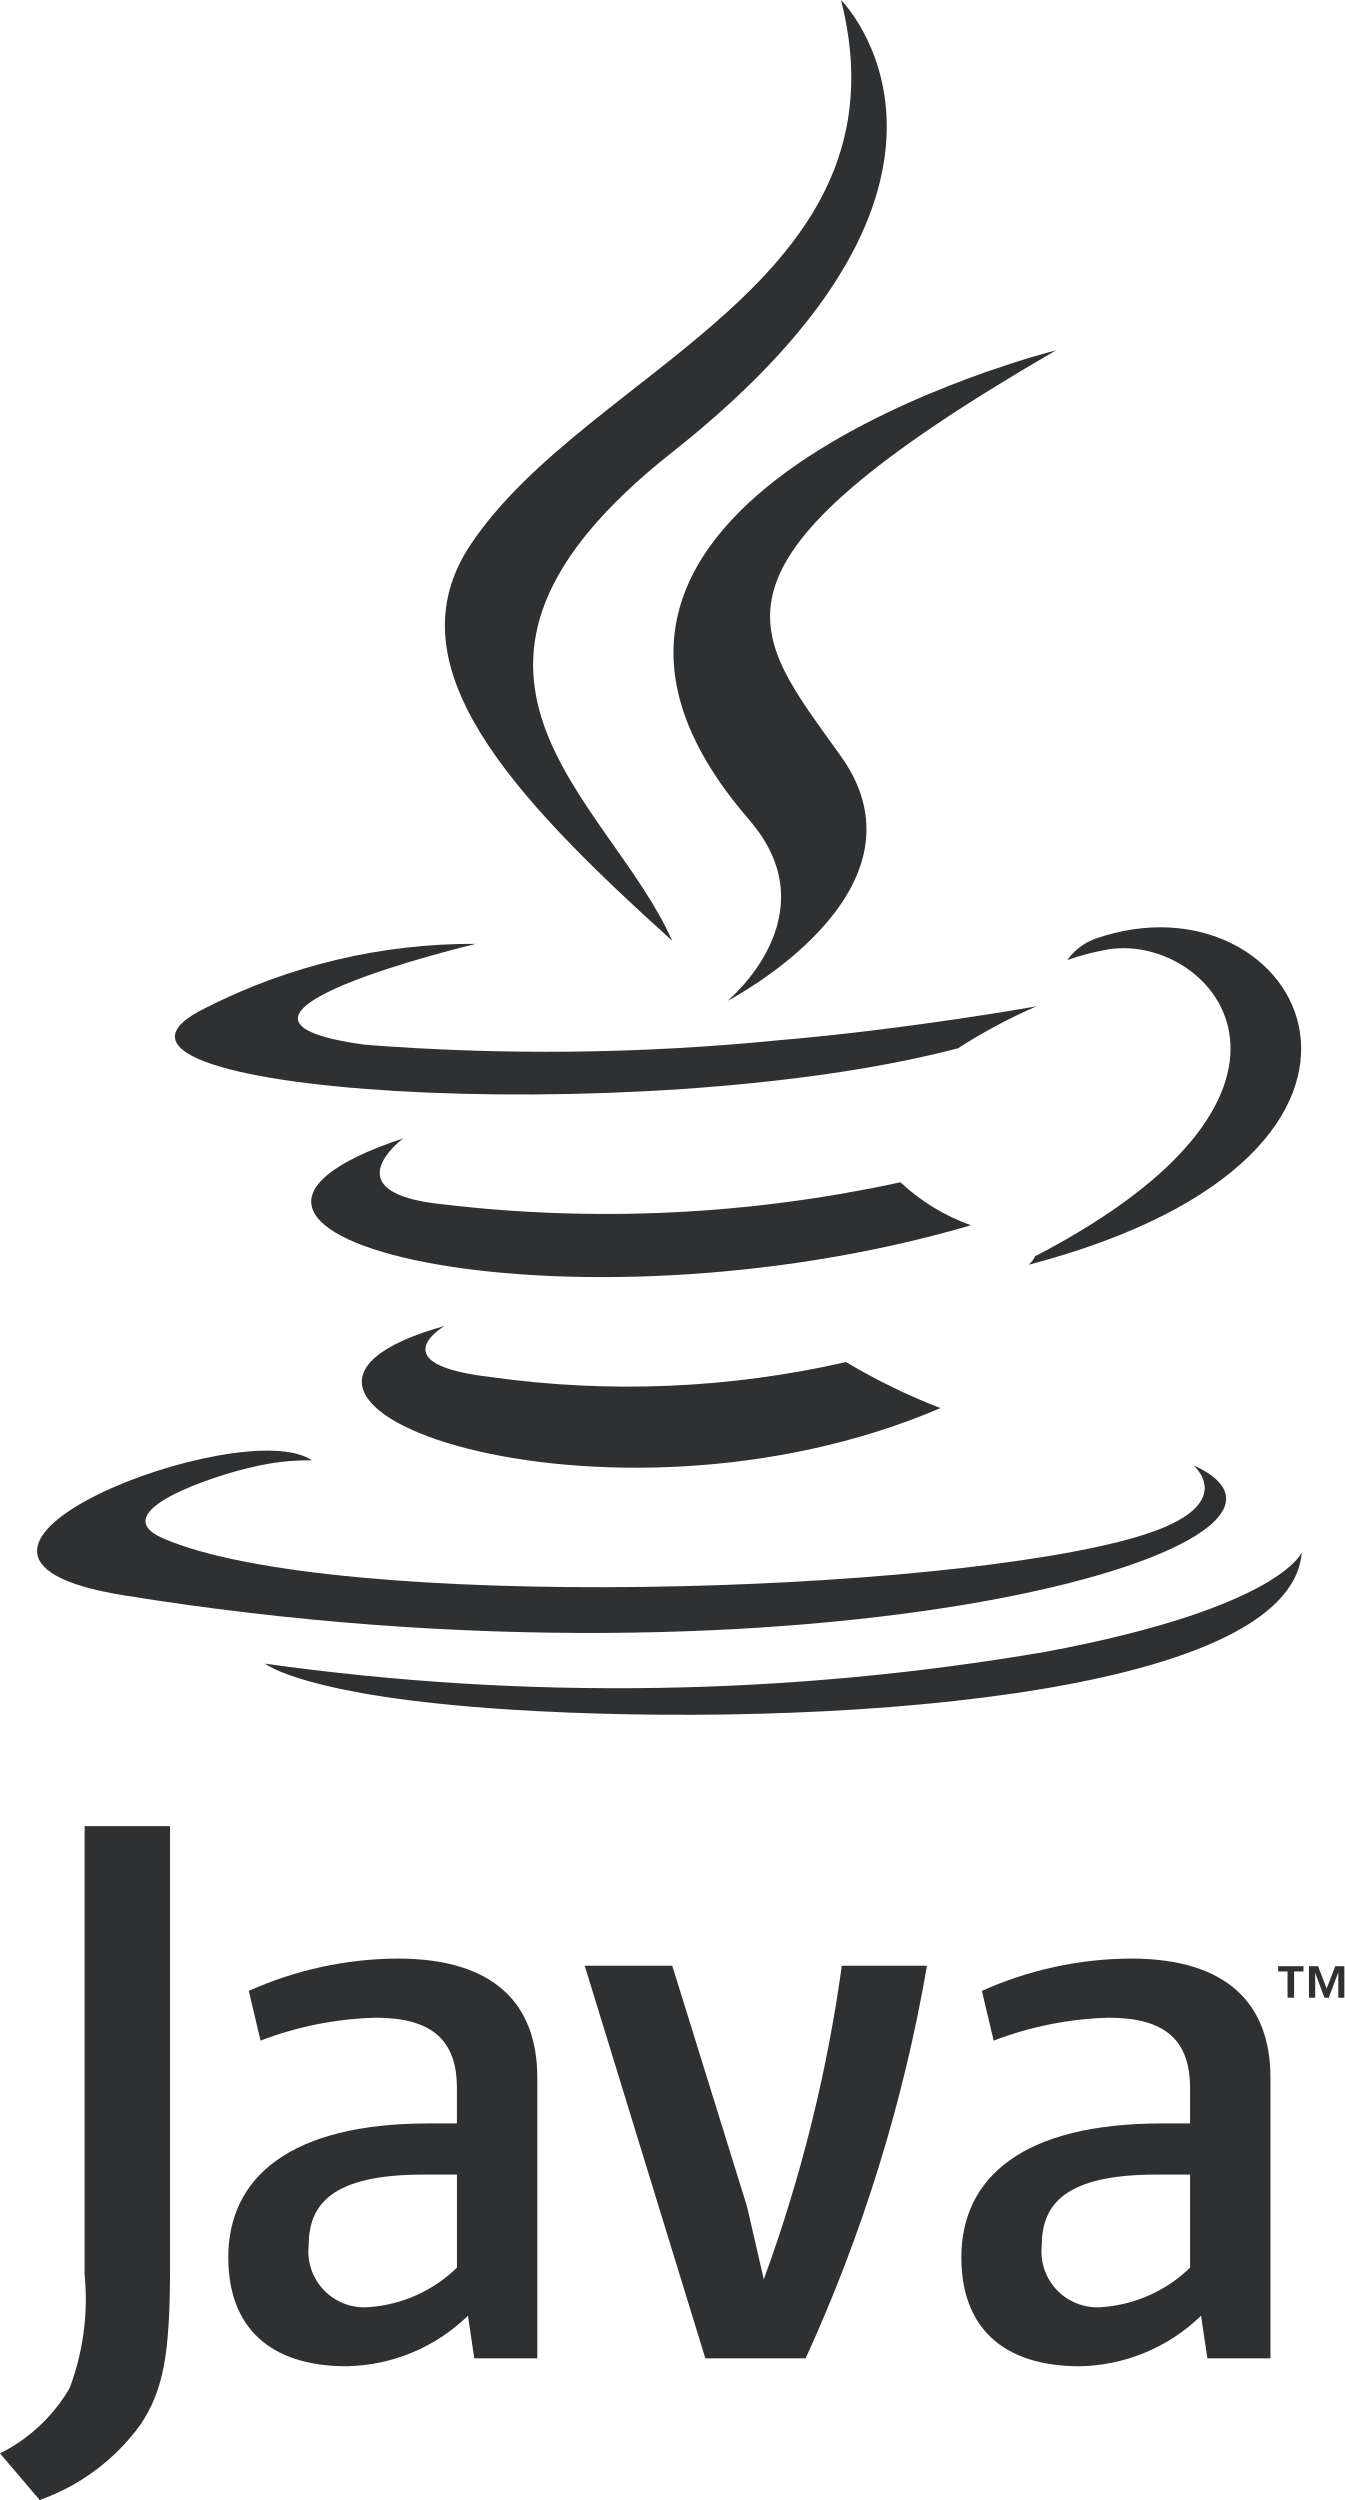
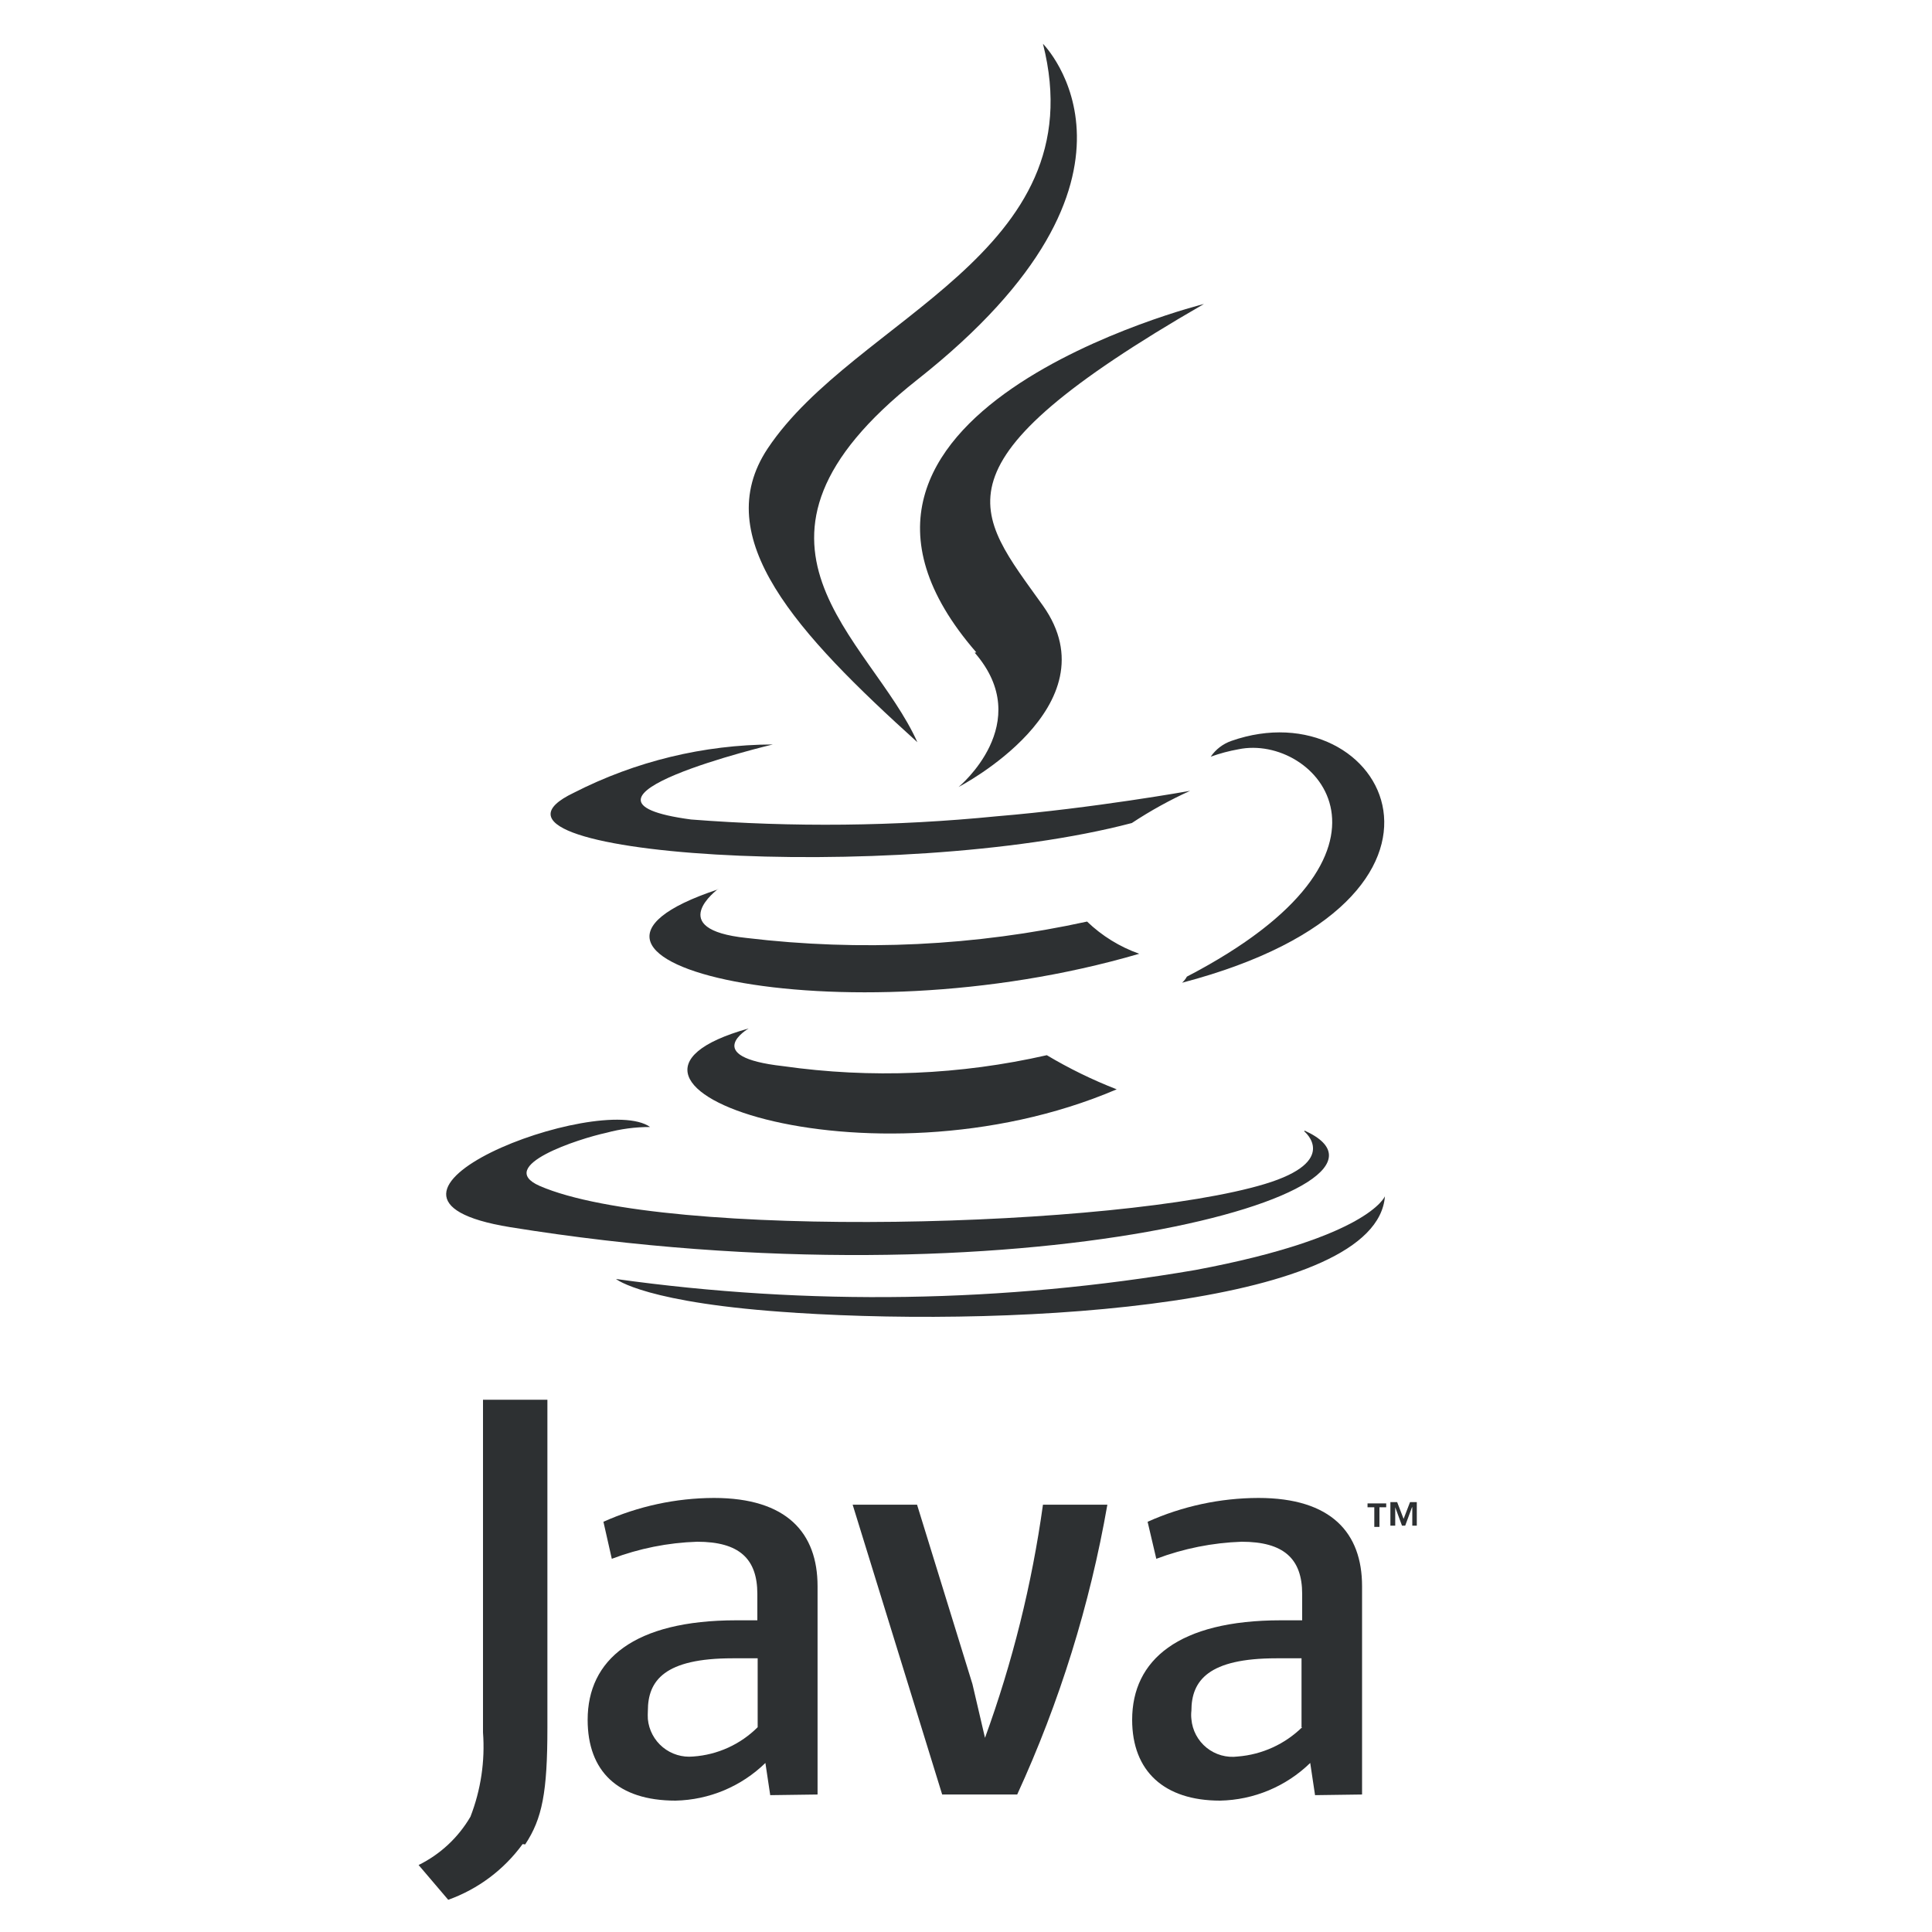
- <svg xmlns="http://www.w3.org/2000/svg" id="Groupe_7533" data-name="Groupe 7533" viewBox="0 0 39.004 72.543">
+ <svg xmlns="http://www.w3.org/2000/svg" id="Calque_1" data-name="Calque 1" viewBox="0 0 60 60">
  <defs>
-     <style>.cls-1{fill:#2e3032;fill-rule:evenodd}</style>
+     <style>.cls-1{fill:#2d3032;}</style>
  </defs>
-   <path id="Tracé_10176" data-name="Tracé 10176" class="cls-1" d="M97.814 349.592s-1.9 1.106 1.354 1.479a28.484 28.484 0 0 0 10.3-.436 18.015 18.015 0 0 0 2.74 1.336c-9.741 4.173-22.047-.242-14.4-2.38z" transform="translate(-84.919 -311.112)" />
-   <path id="Tracé_10177" data-name="Tracé 10177" class="cls-1" d="M84.688 300.1s-2.132 1.578 1.125 1.915a40.2 40.2 0 0 0 13.3-.638 5.88 5.88 0 0 0 2.046 1.248c-11.776 3.445-24.892.271-16.467-2.525z" transform="translate(-72.984 -267.071)" />
-   <path id="Tracé_10178" data-name="Tracé 10178" class="cls-1" d="M179.7 105.966c2.4 2.764-.63 5.25-.63 5.25s6.094-3.145 3.3-7.086c-2.614-3.673-4.619-5.5 6.233-11.791 0 0-17.034 4.253-8.9 13.628z" transform="translate(-157.96 -82.174)" />
-   <path id="Tracé_10179" data-name="Tracé 10179" class="cls-1" d="M43.326 382.8s1.407 1.16-1.549 2.057c-5.621 1.7-23.4 2.216-28.34.068-1.774-.773 1.554-1.844 2.6-2.07a6.8 6.8 0 0 1 1.715-.193c-1.974-1.39-12.761 2.731-5.479 3.912 19.86 3.219 36.2-1.45 31.051-3.774z" transform="translate(-8.704 -340.286)" />
-   <path id="Tracé_10180" data-name="Tracé 10180" class="cls-1" d="M54.825 248.756s-9.043 2.148-3.2 2.929a67.916 67.916 0 0 0 11.963-.13c3.743-.314 7.5-.986 7.5-.986a15.948 15.948 0 0 0-2.274 1.217c-9.185 2.416-26.925 1.291-21.817-1.179a17.094 17.094 0 0 1 7.83-1.851z" transform="translate(-41.015 -221.368)" />
-   <path id="Tracé_10181" data-name="Tracé 10181" class="cls-1" d="M271.338 254.01c9.336-4.85 5.019-9.511 2.006-8.884a7.061 7.061 0 0 0-1.067.287 1.7 1.7 0 0 1 .8-.615c5.961-2.095 10.544 6.18-1.922 9.457a.829.829 0 0 0 .187-.245z" transform="translate(-241.305 -217.555)" />
-   <path id="Tracé_10182" data-name="Tracé 10182" class="cls-1" d="M128.721 0s5.169 5.172-4.9 13.123c-8.078 6.381-1.842 10.017 0 14.175-4.716-4.255-8.175-8-5.855-11.486 3.4-5.112 12.84-7.597 10.755-15.812z" transform="translate(-104.316)" />
-   <path id="Tracé_10183" data-name="Tracé 10183" class="cls-1" d="M76.926 413.781c8.96.573 22.722-.319 23.047-4.559 0 0-.626 1.607-7.405 2.882a73.621 73.621 0 0 1-22.677.349s1.146.948 7.034 1.327z" transform="translate(-62.199 -364.178)" />
-   <path id="Tracé_10184" data-name="Tracé 10184" class="cls-1" d="M337.22 518.483h-.273v-.153h.735v.153h-.272v.762h-.19v-.762zm1.467.039l-.271.724h-.125l-.269-.724v.724h-.18v-.915h.264l.249.648.25-.648h.263v.915h-.175v-.724z" transform="translate(-299.859 -461.277)" />
-   <path id="Tracé_10185" data-name="Tracé 10185" class="cls-1" d="M66.813 525.293a4.07 4.07 0 0 1-2.54 1.144 1.62 1.62 0 0 1-1.762-1.785c0-1.189.663-2.059 3.32-2.059h.982v2.7zm2.332 2.631v-8.144c0-2.082-1.187-3.456-4.049-3.456a10.682 10.682 0 0 0-4.323.938l.342 1.443a10.041 10.041 0 0 1 3.339-.664c1.649 0 2.358.664 2.358 2.037v1.03h-.822c-4 0-5.812 1.553-5.812 3.889 0 2.013 1.191 3.157 3.433 3.157a5.177 5.177 0 0 0 3.522-1.466l.183 1.236z" transform="translate(-53.554 -459.492)" />
-   <path id="Tracé_10186" data-name="Tracé 10186" class="cls-1" d="M160.541 529.607h-2.908l-3.5-11.393h2.54l2.173 7 .483 2.1a43.88 43.88 0 0 0 2.264-9.1h2.471a46.188 46.188 0 0 1-3.521 11.393z" transform="translate(-137.166 -461.174)" />
-   <path id="Tracé_10187" data-name="Tracé 10187" class="cls-1" d="M260.1 525.293a4.083 4.083 0 0 1-2.541 1.144 1.62 1.62 0 0 1-1.762-1.785c0-1.189.665-2.059 3.319-2.059h.984v2.7zm2.333 2.631v-8.144c0-2.082-1.191-3.456-4.049-3.456a10.683 10.683 0 0 0-4.325.938l.343 1.443a10.057 10.057 0 0 1 3.341-.664c1.647 0 2.357.664 2.357 2.037v1.03h-.824c-4.006 0-5.812 1.553-5.812 3.889 0 2.013 1.189 3.157 3.431 3.157a5.184 5.184 0 0 0 3.524-1.466l.184 1.236z" transform="translate(-225.568 -459.492)" />
-   <path id="Tracé_10188" data-name="Tracé 10188" class="cls-1" d="M4.066 498.779a6.122 6.122 0 0 1-2.915 2.174L0 499.6a4.84 4.84 0 0 0 2.019-1.891 7.317 7.317 0 0 0 .436-3.3V481.4h2.479v12.829c0 2.532-.2 3.555-.868 4.552z" transform="translate(0 -428.41)" />
+   <g id="Groupe_6110" data-name="Groupe 6110">
+     <path id="Tracé_10176" data-name="Tracé 10176" class="cls-1" d="M23.25,31.94s-1.52.88,1.07,1.17a22.57,22.57,0,0,0,8.19-.34,14.52,14.52,0,0,0,2.17,1.06c-7.74,3.31-17.51-.19-11.43-1.89Z" />
+     <path id="Tracé_10177" data-name="Tracé 10177" class="cls-1" d="M22.3,27.61s-1.7,1.25.89,1.52a31.82,31.82,0,0,0,10.57-.51,4.51,4.51,0,0,0,1.62,1c-9.36,2.74-19.78.22-13.08-2Z" />
+     <path id="Tracé_10178" data-name="Tracé 10178" class="cls-1" d="M30.27,20.27c1.91,2.19-.5,4.17-.5,4.17s4.84-2.5,2.62-5.63c-2.08-2.92-3.67-4.37,5-9.37,0,0-13.53,3.38-7.07,10.82Z" />
+     <path id="Tracé_10179" data-name="Tracé 10179" class="cls-1" d="M40.51,35.14s1.12.92-1.23,1.63c-4.47,1.35-18.6,1.76-22.52.06-1.41-.62,1.23-1.47,2.07-1.65A5.16,5.16,0,0,1,20.19,35c-1.57-1.11-10.14,2.17-4.35,3.11,15.78,2.55,28.76-1.16,24.67-3Z" />
+     <path id="Tracé_10180" data-name="Tracé 10180" class="cls-1" d="M24,23.12s-7.18,1.71-2.54,2.33a53.83,53.83,0,0,0,9.5-.1c3-.25,6-.79,6-.79a13.08,13.08,0,0,0-1.81,1c-7.3,1.92-21.39,1-17.33-.94A13.69,13.69,0,0,1,24,23.12Z" />
+     <path id="Tracé_10181" data-name="Tracé 10181" class="cls-1" d="M36.86,30.33c7.42-3.86,4-7.56,1.6-7.06a5.2,5.2,0,0,0-.86.23,1.29,1.29,0,0,1,.64-.49c4.73-1.66,8.37,4.91-1.53,7.51a.7.7,0,0,0,.15-.19Z" />
+     <path id="Tracé_10182" data-name="Tracé 10182" class="cls-1" d="M32.39,1.36s4.11,4.11-3.9,10.43c-6.42,5.07-1.46,8,0,11.26-3.74-3.38-6.49-6.35-4.65-9.12C26.55,9.86,34.05,7.89,32.39,1.36Z" />
+     <path id="Tracé_10183" data-name="Tracé 10183" class="cls-1" d="M24.7,40.77c7.12.46,18.06-.25,18.31-3.62,0,0-.49,1.28-5.88,2.29a58.54,58.54,0,0,1-18,.28s.91.76,5.59,1.05Z" />
+     <path id="Tracé_10184" data-name="Tracé 10184" class="cls-1" d="M42.68,46.81h-.21v-.12h.58v.12h-.21v.61h-.16Zm1.17,0h0l-.21.57h-.1l-.21-.57h0v.57h-.15v-.73h.21l.2.52.2-.52H44v.73h-.14v-.57Z" />
+     <path id="Tracé_10185" data-name="Tracé 10185" class="cls-1" d="M23.53,53.64a3.14,3.14,0,0,1-2,.91,1.29,1.29,0,0,1-1.41-1.16,2.35,2.35,0,0,1,0-.26c0-.94.52-1.63,2.63-1.63h.78v2.14Zm1.86,2.09V49.26c0-1.65-.95-2.74-3.22-2.74a8.46,8.46,0,0,0-3.43.74L19,48.41a8.22,8.22,0,0,1,2.65-.53c1.31,0,1.87.53,1.87,1.62v.82h-.65c-3.19,0-4.62,1.23-4.62,3.09,0,1.6.94,2.51,2.73,2.51a4.12,4.12,0,0,0,2.79-1.17l.15,1Z" />
+     <path id="Tracé_10186" data-name="Tracé 10186" class="cls-1" d="M31.57,55.73H29.26l-2.78-9h2l1.72,5.57.39,1.67a35.35,35.35,0,0,0,1.8-7.24h2a36.68,36.68,0,0,1-2.8,9Z" />
+     <path id="Tracé_10187" data-name="Tracé 10187" class="cls-1" d="M40.44,53.64a3.22,3.22,0,0,1-2,.91A1.28,1.28,0,0,1,37,53.39a1.13,1.13,0,0,1,0-.26c0-.94.53-1.63,2.64-1.63h.78v2.14Zm1.86,2.09V49.26c0-1.65-.95-2.74-3.22-2.74a8.47,8.47,0,0,0-3.44.74l.27,1.15a8.33,8.33,0,0,1,2.65-.53c1.31,0,1.88.53,1.88,1.62v.82h-.66c-3.18,0-4.62,1.23-4.62,3.09,0,1.6,1,2.51,2.73,2.51a4.13,4.13,0,0,0,2.8-1.17l.15,1Z" />
+     <path id="Tracé_10188" data-name="Tracé 10188" class="cls-1" d="M16.23,57.27A4.9,4.9,0,0,1,13.92,59L13,57.92a3.82,3.82,0,0,0,1.61-1.5A6,6,0,0,0,15,53.8V43.47h2V53.66c0,2-.16,2.82-.69,3.62Z" />
+   </g>
</svg>
